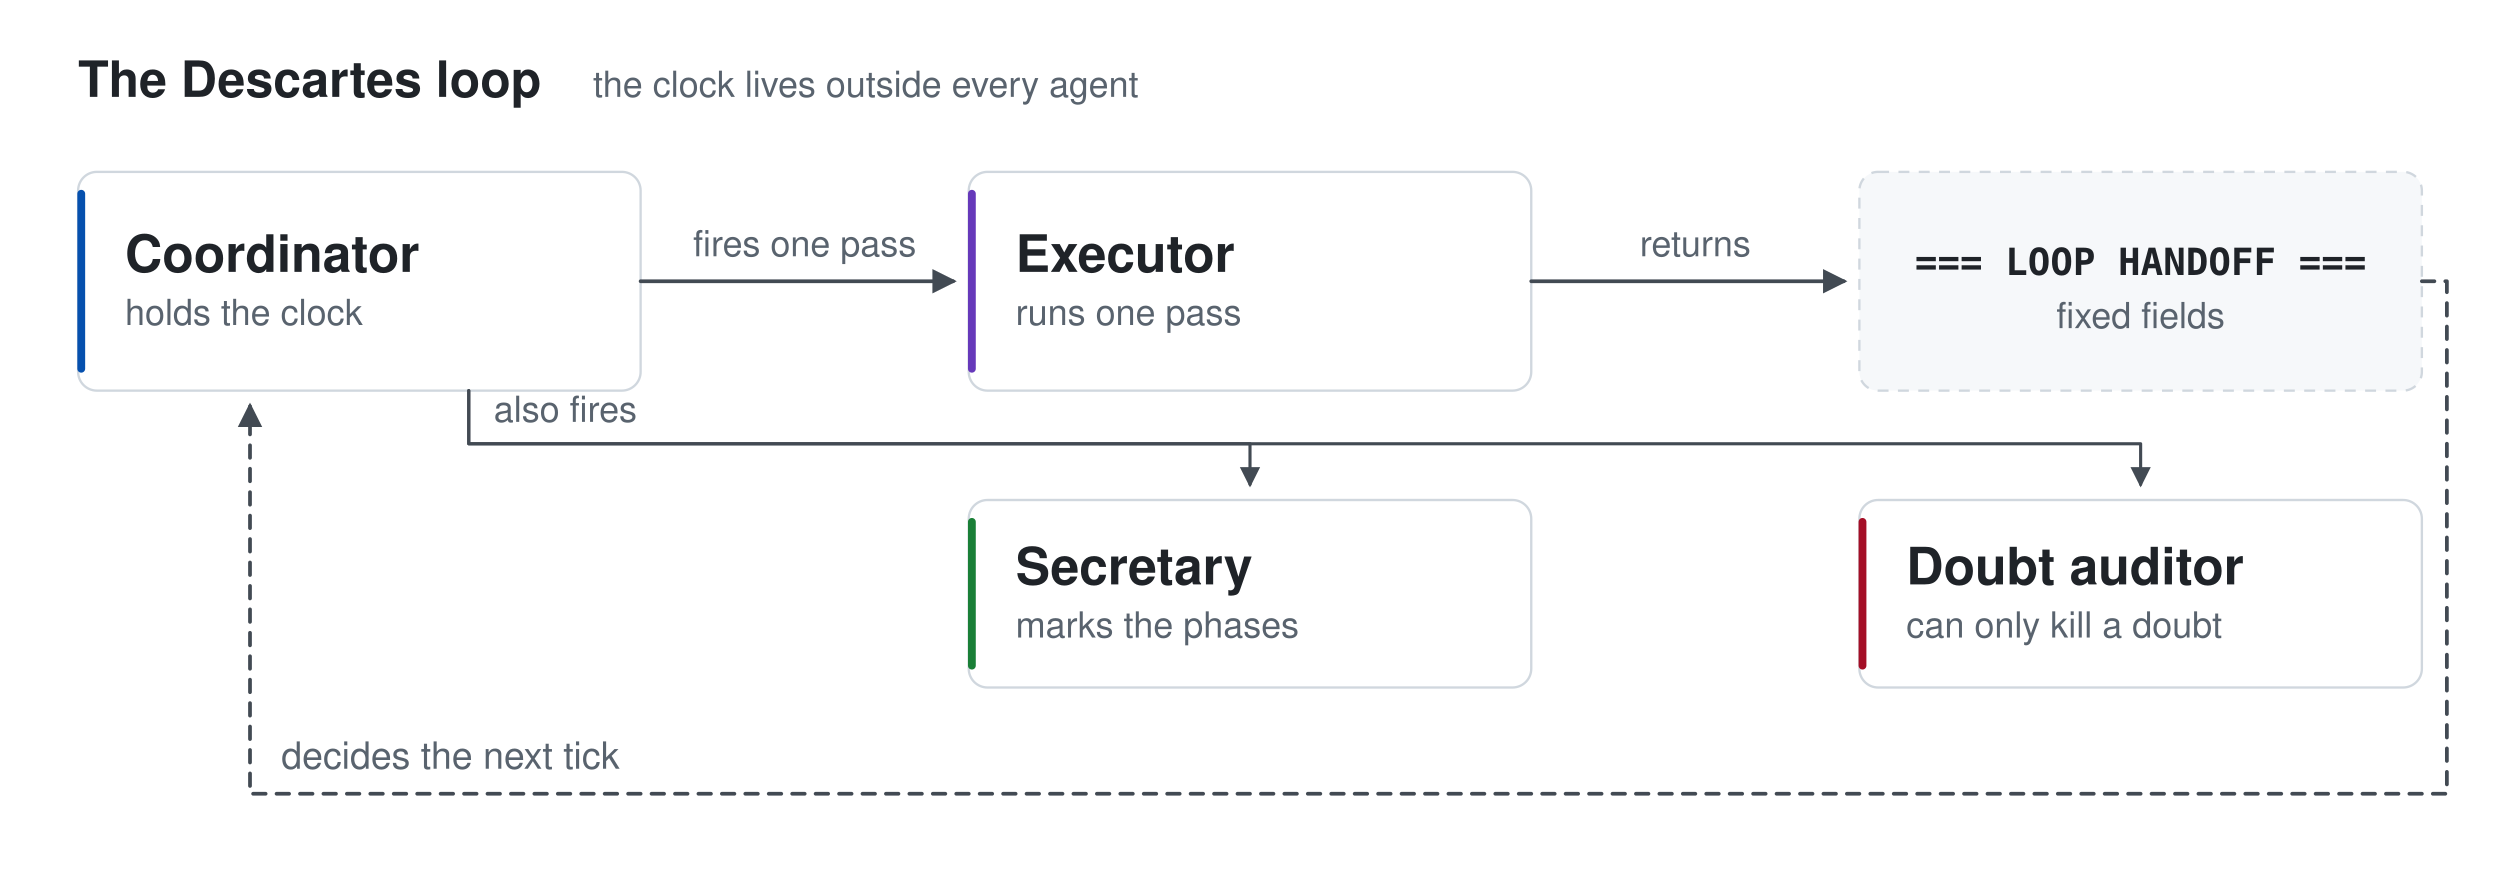
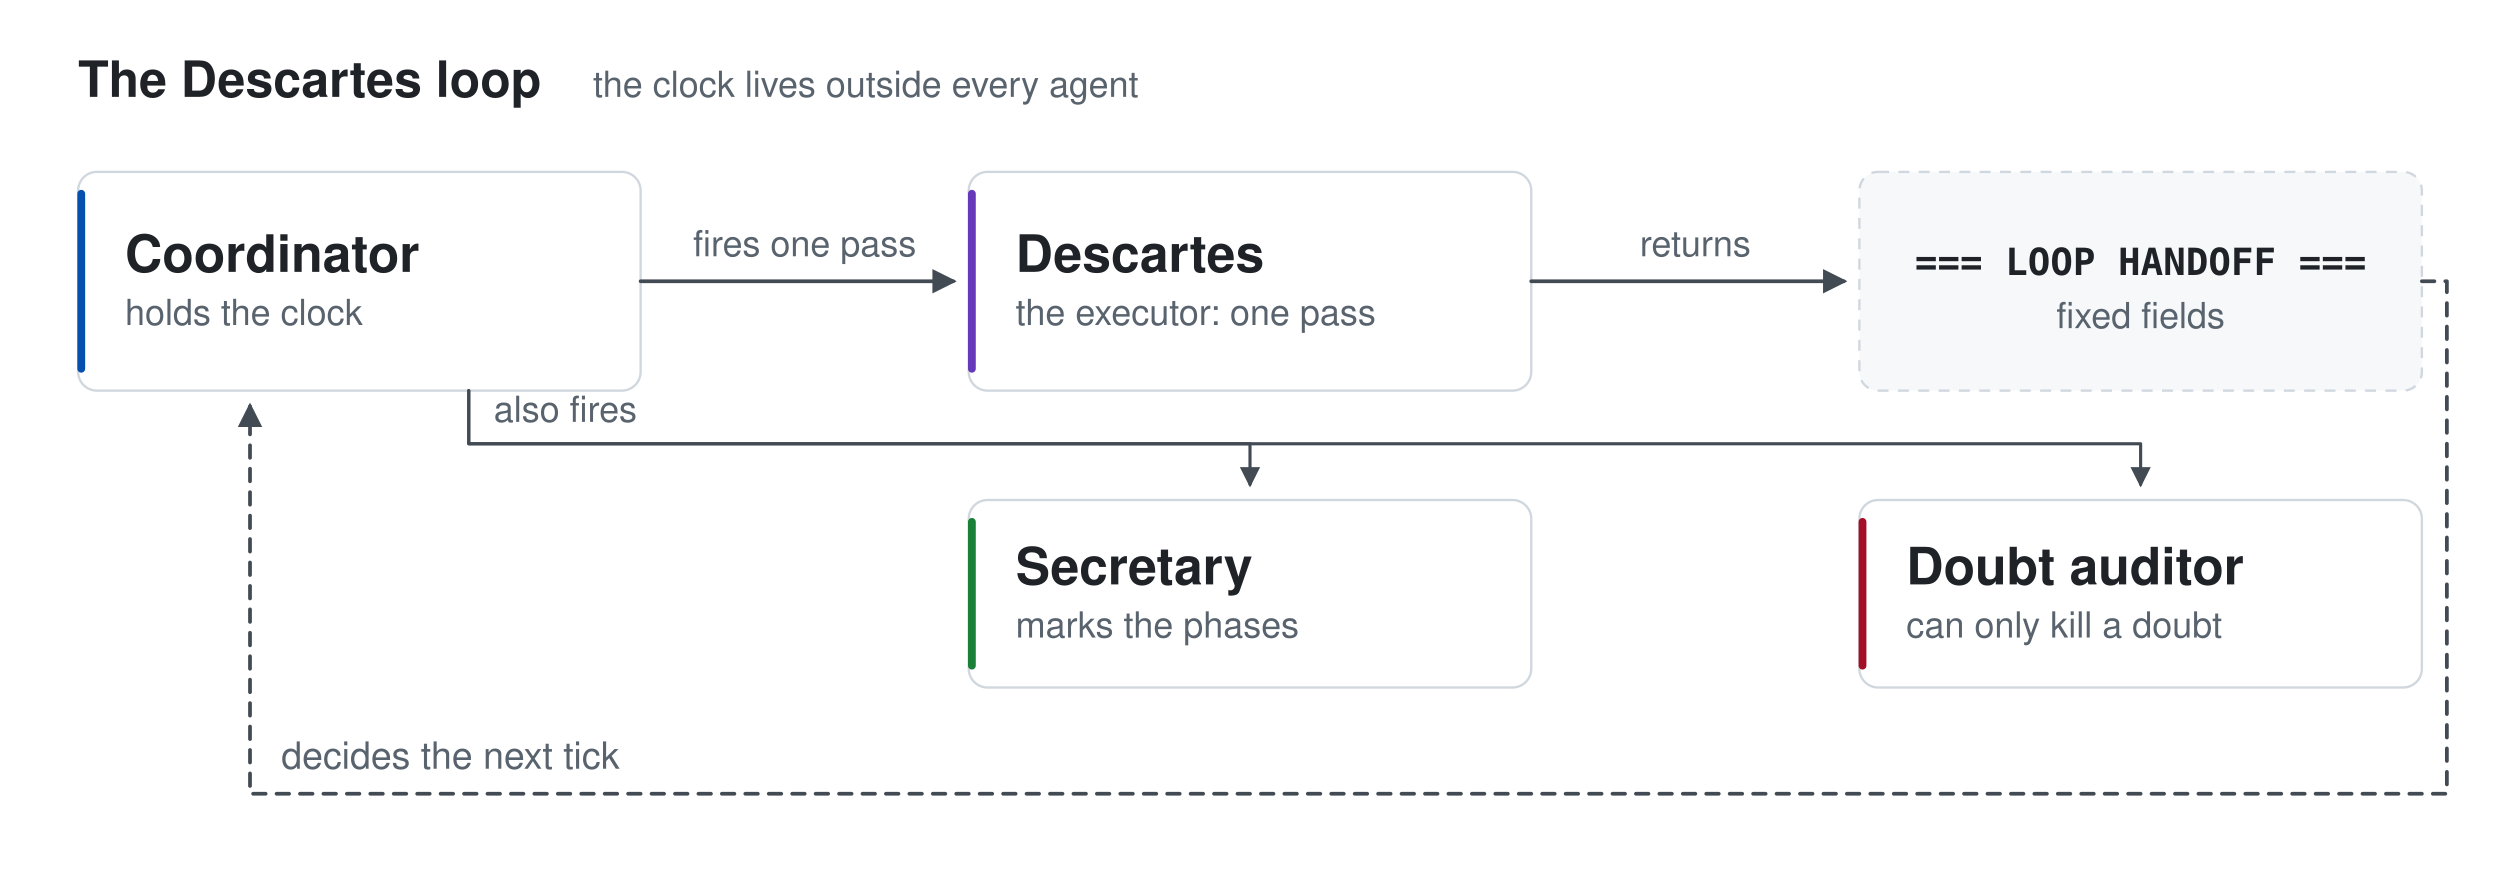
- <svg xmlns="http://www.w3.org/2000/svg" width="1600" height="560" viewBox="0 0 1600 560" role="img" aria-label="The Descartes loop. A coordinator holds the clock and fires the executor, which runs one pass and returns a fixed handoff block; the coordinator also fires a secretary that marks the phases and a doubt auditor that can only kill a doubt. The handoff decides the next tick.">
+ <svg xmlns="http://www.w3.org/2000/svg" width="1600" height="560" viewBox="0 0 1600 560" role="img" aria-label="The Descartes loop. A coordinator holds the clock and fires the executor, Descartes, which runs one pass and returns a fixed handoff block; the coordinator also fires a secretary that marks the phases and a doubt auditor that can only kill a doubt. The handoff decides the next tick.">
  <defs>
    <marker id="head" viewBox="0 0 10 10" refX="8.5" refY="5" markerWidth="6.5" markerHeight="6.5" orient="auto-start-reverse">
      <path d="M 0 0 L 10 5 L 0 10 z" fill="#424a53" />
    </marker>
  </defs>
  <rect width="1600" height="560" fill="#ffffff" />
  <text x="50" y="62" font-family="-apple-system, BlinkMacSystemFont, 'Segoe UI', Helvetica, Arial, sans-serif" font-size="32" font-weight="700" fill="#1f2328" text-anchor="start">The Descartes loop</text>
  <text x="379.52" y="62" font-family="-apple-system, BlinkMacSystemFont, 'Segoe UI', Helvetica, Arial, sans-serif" font-size="23" font-weight="400" fill="#59636e" text-anchor="start">the clock lives outside every agent</text>
  <rect x="50" y="110" width="360" height="140" rx="12" fill="#ffffff" stroke="#d0d7de" stroke-width="1.5" />
  <path d="M 52 124 V 236" stroke="#0550ae" stroke-width="5" stroke-linecap="round" />
  <text x="80" y="174" font-family="-apple-system, BlinkMacSystemFont, 'Segoe UI', Helvetica, Arial, sans-serif" font-size="33" font-weight="600" fill="#1f2328" text-anchor="start">Coordinator</text>
  <text x="80" y="208" font-family="-apple-system, BlinkMacSystemFont, 'Segoe UI', Helvetica, Arial, sans-serif" font-size="23" font-weight="400" fill="#59636e" text-anchor="start">holds the clock</text>
  <rect x="620" y="110" width="360" height="140" rx="12" fill="#ffffff" stroke="#d0d7de" stroke-width="1.5" />
  <path d="M 622 124 V 236" stroke="#6639ba" stroke-width="5" stroke-linecap="round" />
-   <text x="650" y="174" font-family="-apple-system, BlinkMacSystemFont, 'Segoe UI', Helvetica, Arial, sans-serif" font-size="33" font-weight="600" fill="#1f2328" text-anchor="start">Executor</text>
-   <text x="650" y="208" font-family="-apple-system, BlinkMacSystemFont, 'Segoe UI', Helvetica, Arial, sans-serif" font-size="23" font-weight="400" fill="#59636e" text-anchor="start">runs one pass</text>
+   <text x="650" y="174" font-family="-apple-system, BlinkMacSystemFont, 'Segoe UI', Helvetica, Arial, sans-serif" font-size="33" font-weight="600" fill="#1f2328" text-anchor="start">Descartes</text>
+   <text x="650" y="208" font-family="-apple-system, BlinkMacSystemFont, 'Segoe UI', Helvetica, Arial, sans-serif" font-size="23" font-weight="400" fill="#59636e" text-anchor="start">the executor: one pass</text>
  <rect x="620" y="320" width="360" height="120" rx="12" fill="#ffffff" stroke="#d0d7de" stroke-width="1.5" />
  <path d="M 622 334 V 426" stroke="#1a7f37" stroke-width="5" stroke-linecap="round" />
  <text x="650" y="374" font-family="-apple-system, BlinkMacSystemFont, 'Segoe UI', Helvetica, Arial, sans-serif" font-size="33" font-weight="600" fill="#1f2328" text-anchor="start">Secretary</text>
  <text x="650" y="408" font-family="-apple-system, BlinkMacSystemFont, 'Segoe UI', Helvetica, Arial, sans-serif" font-size="23" font-weight="400" fill="#59636e" text-anchor="start">marks the phases</text>
  <rect x="1190" y="320" width="360" height="120" rx="12" fill="#ffffff" stroke="#d0d7de" stroke-width="1.5" />
  <path d="M 1192 334 V 426" stroke="#a40e26" stroke-width="5" stroke-linecap="round" />
  <text x="1220" y="374" font-family="-apple-system, BlinkMacSystemFont, 'Segoe UI', Helvetica, Arial, sans-serif" font-size="33" font-weight="600" fill="#1f2328" text-anchor="start">Doubt auditor</text>
  <text x="1220" y="408" font-family="-apple-system, BlinkMacSystemFont, 'Segoe UI', Helvetica, Arial, sans-serif" font-size="23" font-weight="400" fill="#59636e" text-anchor="start">can only kill a doubt</text>
  <rect x="1190" y="110" width="360" height="140" rx="12" fill="#f6f8fa" stroke="#d0d7de" stroke-width="1.5" stroke-dasharray="7 6" />
  <text x="1370" y="176" font-family="ui-monospace, SFMono-Regular, 'SF Mono', Menlo, Consolas, monospace" font-size="24" font-weight="600" fill="#1f2328" text-anchor="middle">=== LOOP HANDOFF ===</text>
  <text x="1370" y="210" font-family="-apple-system, BlinkMacSystemFont, 'Segoe UI', Helvetica, Arial, sans-serif" font-size="23" font-weight="400" fill="#59636e" text-anchor="middle">fixed fields</text>
  <path d="M 410 180 H 610" fill="none" stroke="#424a53" stroke-width="2.4" stroke-linecap="round" stroke-linejoin="round" marker-end="url(#head)" />
  <text x="515" y="164" font-family="-apple-system, BlinkMacSystemFont, 'Segoe UI', Helvetica, Arial, sans-serif" font-size="23" font-weight="400" fill="#59636e" text-anchor="middle">fires one pass</text>
  <path d="M 980 180 H 1180" fill="none" stroke="#424a53" stroke-width="2.4" stroke-linecap="round" stroke-linejoin="round" marker-end="url(#head)" />
  <text x="1085" y="164" font-family="-apple-system, BlinkMacSystemFont, 'Segoe UI', Helvetica, Arial, sans-serif" font-size="23" font-weight="400" fill="#59636e" text-anchor="middle">returns</text>
  <path d="M 300 250 V 284 H 800 V 310" fill="none" stroke="#424a53" stroke-width="2" stroke-linecap="round" stroke-linejoin="round" marker-end="url(#head)" />
  <path d="M 300 250 V 284 H 1370 V 310" fill="none" stroke="#424a53" stroke-width="2" stroke-linecap="round" stroke-linejoin="round" marker-end="url(#head)" />
  <text x="316" y="270" font-family="-apple-system, BlinkMacSystemFont, 'Segoe UI', Helvetica, Arial, sans-serif" font-size="23" font-weight="400" fill="#59636e" text-anchor="start">also fires</text>
  <path d="M 1550 180 H 1566 V 508 H 160 V 260" fill="none" stroke="#424a53" stroke-width="2.4" stroke-linecap="round" stroke-linejoin="round" stroke-dasharray="8 7" marker-end="url(#head)" />
  <text x="180" y="492" font-family="-apple-system, BlinkMacSystemFont, 'Segoe UI', Helvetica, Arial, sans-serif" font-size="24" font-weight="400" fill="#59636e" text-anchor="start">decides the next tick</text>
</svg>
